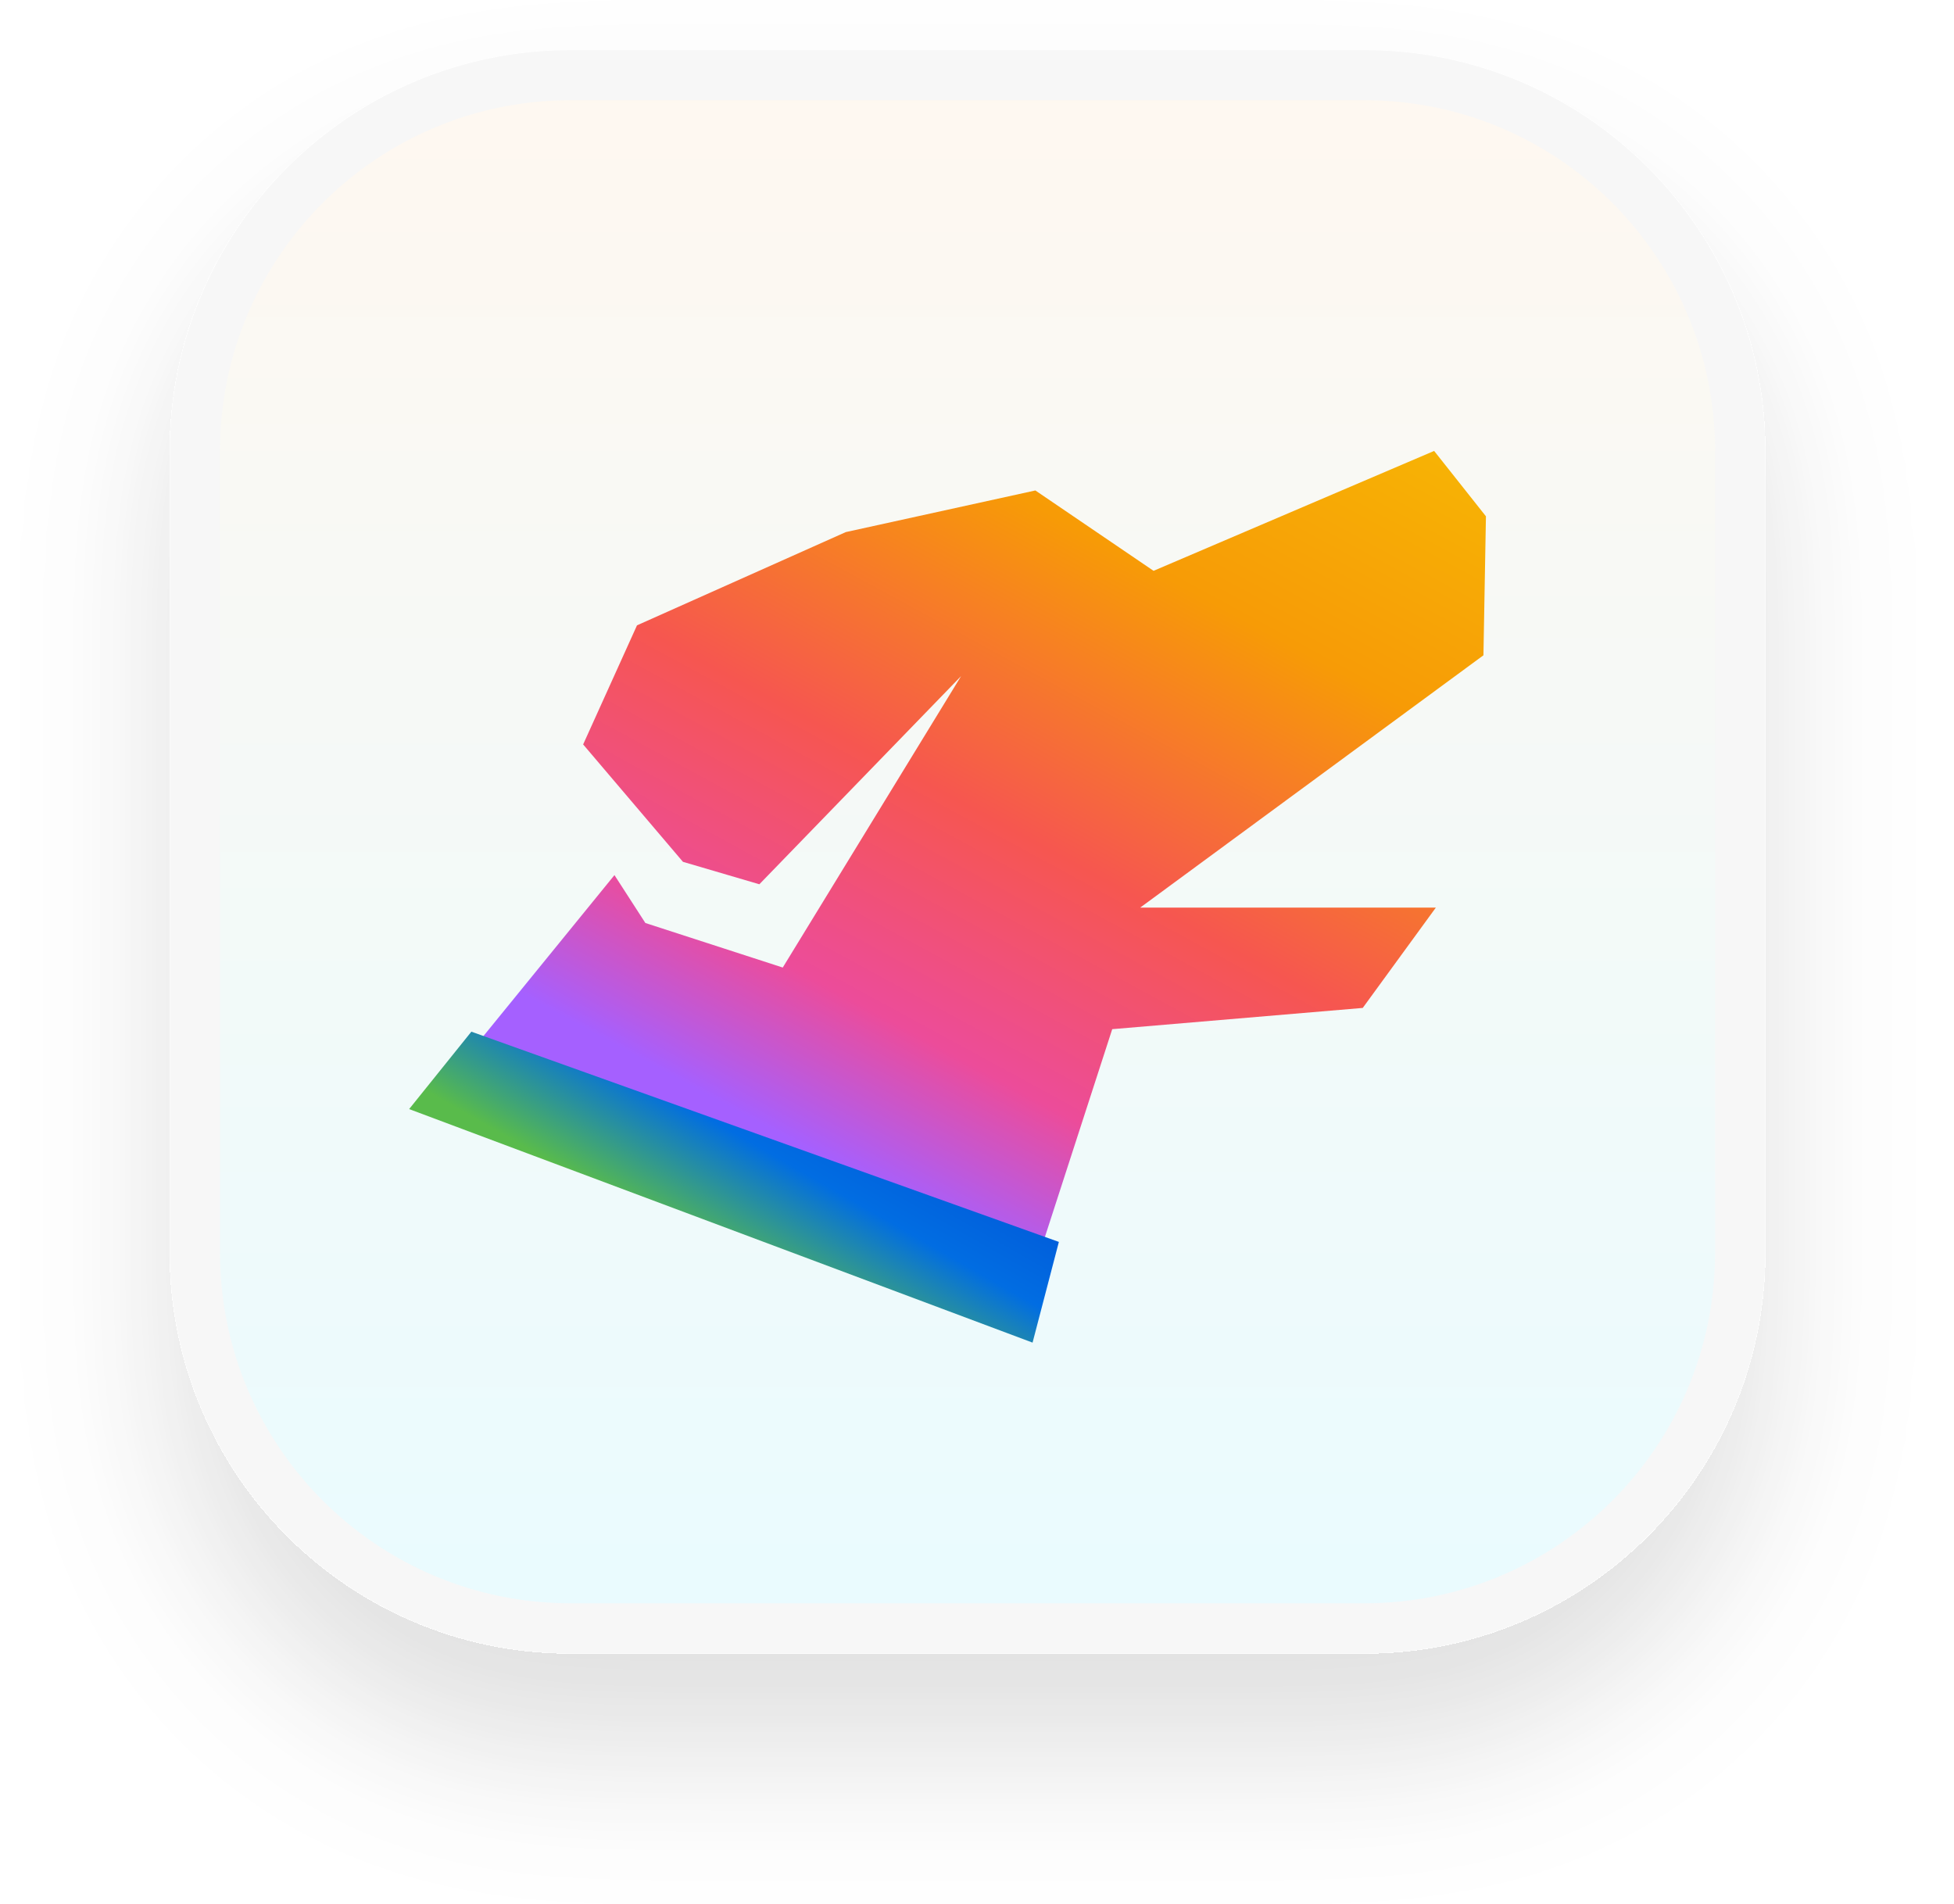
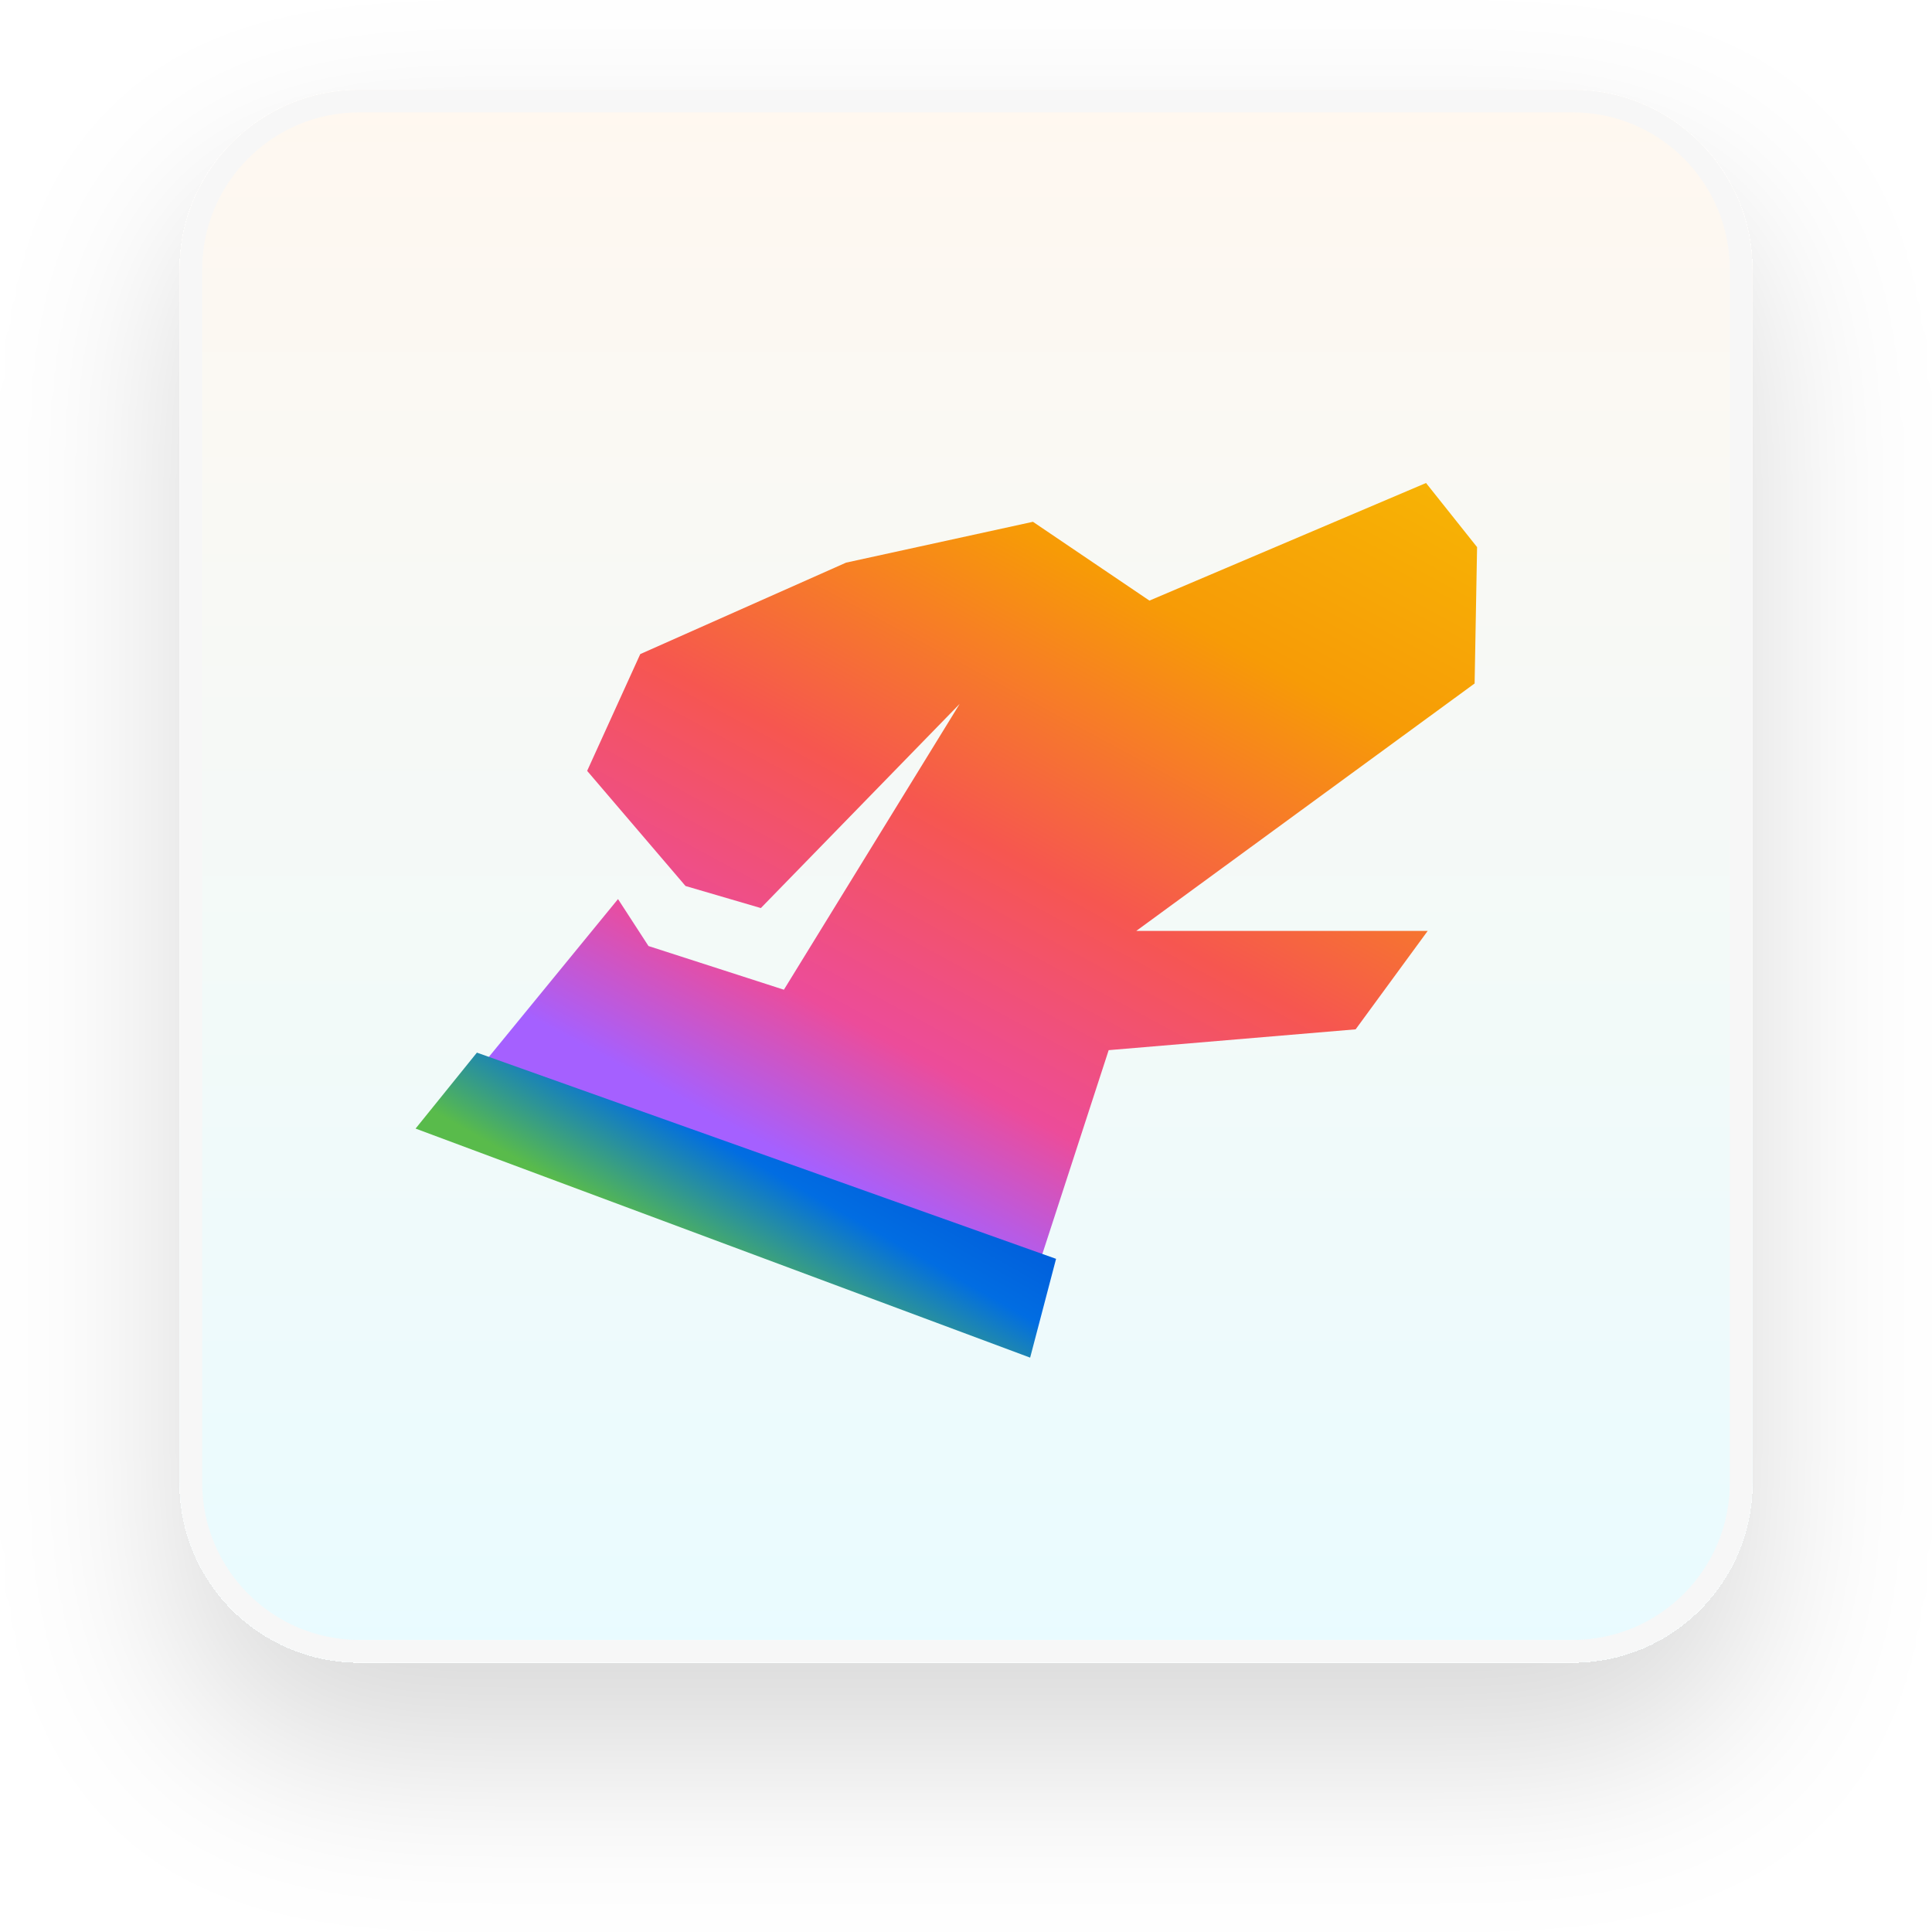
- <svg xmlns="http://www.w3.org/2000/svg" width="39" height="38" viewBox="0 0 39 38" fill="none">
-   <g filter="url(#filter0_d_39326_42325)">
-     <rect x="3.891" y="1.5" width="30.84" height="31" rx="7.5" fill="url(#paint0_linear_39326_42325)" stroke="#F7F7F7" />
-     <path d="M28.624 9L29.658 10.305L29.608 13.079L22.757 18.115H28.658L27.199 20.117L22.199 20.541C22.199 20.541 21.534 22.59 20.746 25.026L9.454 20.918L12.264 17.466L12.881 18.422L15.623 19.311L19.182 13.495L15.156 17.649L13.631 17.201L11.639 14.858L12.714 12.481L16.881 10.62L20.665 9.789L23.024 11.393L28.624 9Z" fill="url(#paint1_linear_39326_42325)" />
-     <path d="M20.609 26.797L8.166 22.136L9.408 20.591L21.134 24.787L20.609 26.797Z" fill="url(#paint2_linear_39326_42325)" />
+ <svg xmlns="http://www.w3.org/2000/svg" width="86" height="86" viewBox="0 0 86 86" fill="none">
+   <g id="Group 11726">
+     <g id="Rectangle 103" filter="url(#filter0_d_40238_22625)">
+       <rect x="8" y="4" width="70" height="70" rx="8" fill="url(#paint0_linear_40238_22625)" />
+       <rect x="8.5" y="4.5" width="69" height="69" rx="7.5" stroke="#F7F7F7" />
+     </g>
+     <g id="Logo">
+       <path id="Vector" d="M63.478 21.5L65.75 24.354L65.64 30.424L50.578 41.439H63.551L60.344 45.819L49.351 46.746C49.351 46.746 47.89 51.228 46.158 56.558L21.332 47.571L27.51 40.021L28.866 42.111L34.894 44.056L42.718 31.333L33.868 40.421L30.515 39.439L26.136 34.314L28.5 29.116L37.661 25.045L45.98 23.227L51.165 26.735L63.478 21.5Z" fill="url(#paint1_linear_40238_22625)" />
+       <path id="Vector_2" d="M45.855 60.433L18.499 50.237L21.229 46.856L47.009 56.035L45.855 60.433Z" fill="url(#paint2_linear_40238_22625)" />
+     </g>
  </g>
  <defs>
-     <filter id="filter0_d_39326_42325" x="0.391" y="0" width="37.84" height="38" filterUnits="userSpaceOnUse" color-interpolation-filters="sRGB">
+     <filter id="filter0_d_40238_22625" x="0" y="0" width="86" height="86" filterUnits="userSpaceOnUse" color-interpolation-filters="sRGB">
      <feFlood flood-opacity="0" result="BackgroundImageFix" />
      <feColorMatrix in="SourceAlpha" type="matrix" values="0 0 0 0 0 0 0 0 0 0 0 0 0 0 0 0 0 0 127 0" result="hardAlpha" />
-       <feOffset dy="2" />
-       <feGaussianBlur stdDeviation="1.5" />
+       <feOffset dy="4" />
+       <feGaussianBlur stdDeviation="4" />
      <feComposite in2="hardAlpha" operator="out" />
-       <feColorMatrix type="matrix" values="0 0 0 0 0.2 0 0 0 0 0.2 0 0 0 0 0.2 0 0 0 0.15 0" />
-       <feBlend mode="normal" in2="BackgroundImageFix" result="effect1_dropShadow_39326_42325" />
-       <feBlend mode="normal" in="SourceGraphic" in2="effect1_dropShadow_39326_42325" result="shape" />
+       <feColorMatrix type="matrix" values="0 0 0 0 0 0 0 0 0 0 0 0 0 0 0 0 0 0 0.15 0" />
+       <feBlend mode="normal" in2="BackgroundImageFix" result="effect1_dropShadow_40238_22625" />
+       <feBlend mode="normal" in="SourceGraphic" in2="effect1_dropShadow_40238_22625" result="shape" />
    </filter>
-     <linearGradient id="paint0_linear_39326_42325" x1="19.311" y1="1" x2="19.311" y2="33" gradientUnits="userSpaceOnUse">
+     <linearGradient id="paint0_linear_40238_22625" x1="43" y1="4" x2="43" y2="74.001" gradientUnits="userSpaceOnUse">
      <stop stop-color="#FFF8F0" />
      <stop offset="1" stop-color="#E9FBFF" />
    </linearGradient>
-     <linearGradient id="paint1_linear_39326_42325" x1="28.609" y1="8.21" x2="19.485" y2="24.988" gradientUnits="userSpaceOnUse">
+     <linearGradient id="paint1_linear_40238_22625" x1="63.445" y1="19.772" x2="43.541" y2="56.558" gradientUnits="userSpaceOnUse">
      <stop stop-color="#F7B605" />
      <stop offset="0.285" stop-color="#F79B06" />
      <stop offset="0.595" stop-color="#F65650" />
      <stop offset="0.83" stop-color="#EC4C9A" />
      <stop offset="0.99" stop-color="#A560FF" />
    </linearGradient>
-     <linearGradient id="paint2_linear_39326_42325" x1="17.864" y1="21.118" x2="14.626" y2="26.783" gradientUnits="userSpaceOnUse">
+     <linearGradient id="paint2_linear_40238_22625" x1="39.82" y1="48.009" x2="32.754" y2="60.433" gradientUnits="userSpaceOnUse">
      <stop stop-color="#014FD4" />
      <stop offset="0.442" stop-color="#016DE2" />
      <stop offset="0.799" stop-color="#59BB4B" />
    </linearGradient>
  </defs>
</svg>
